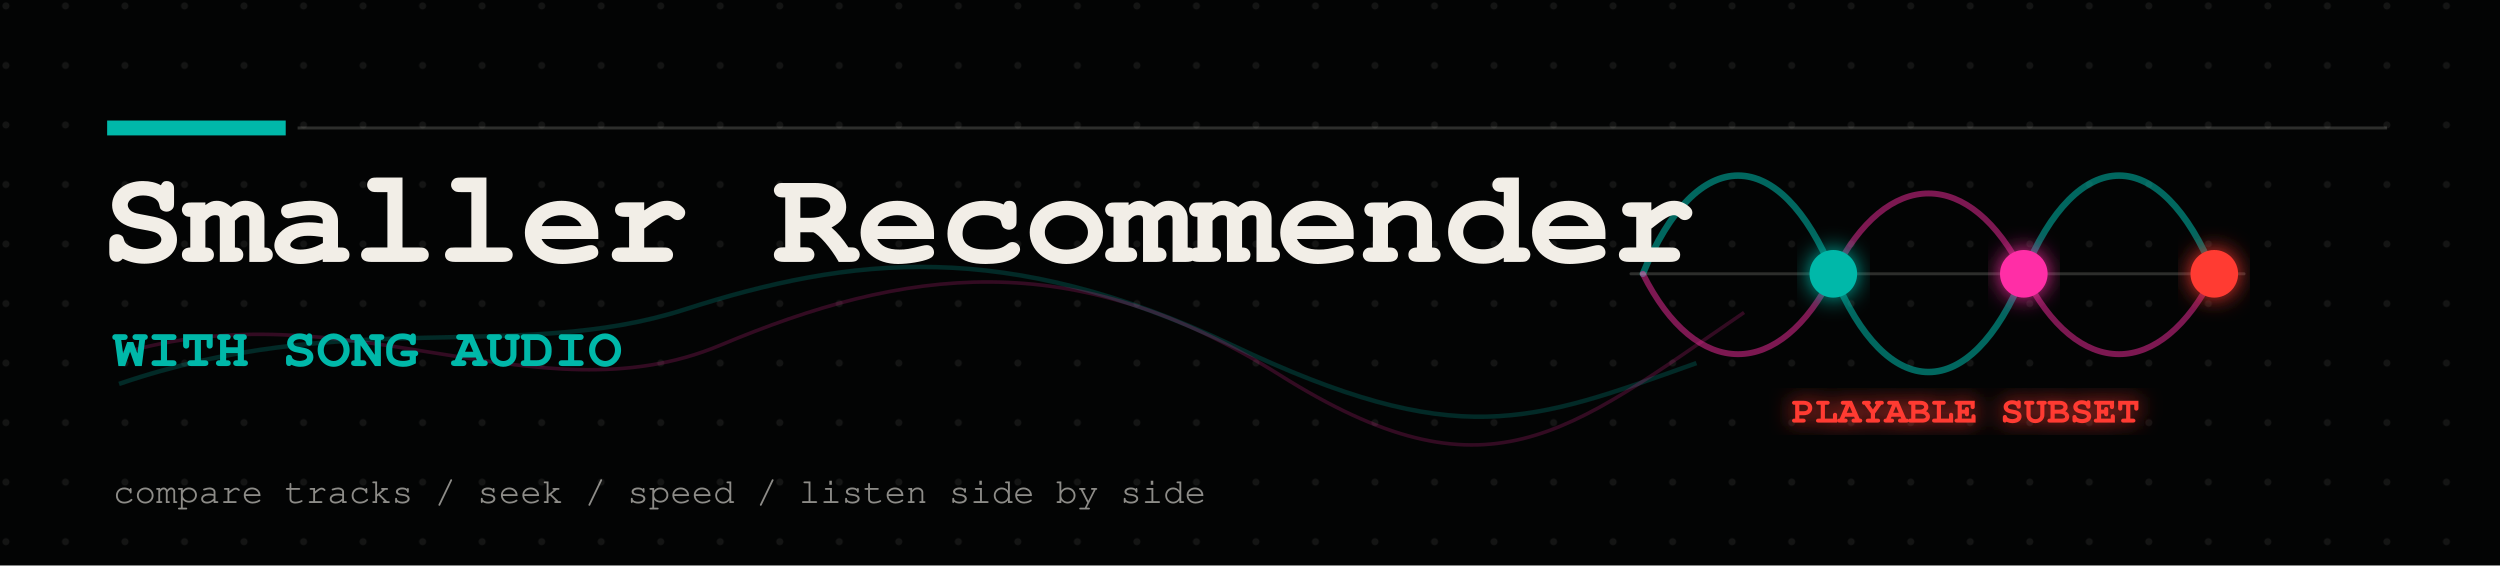
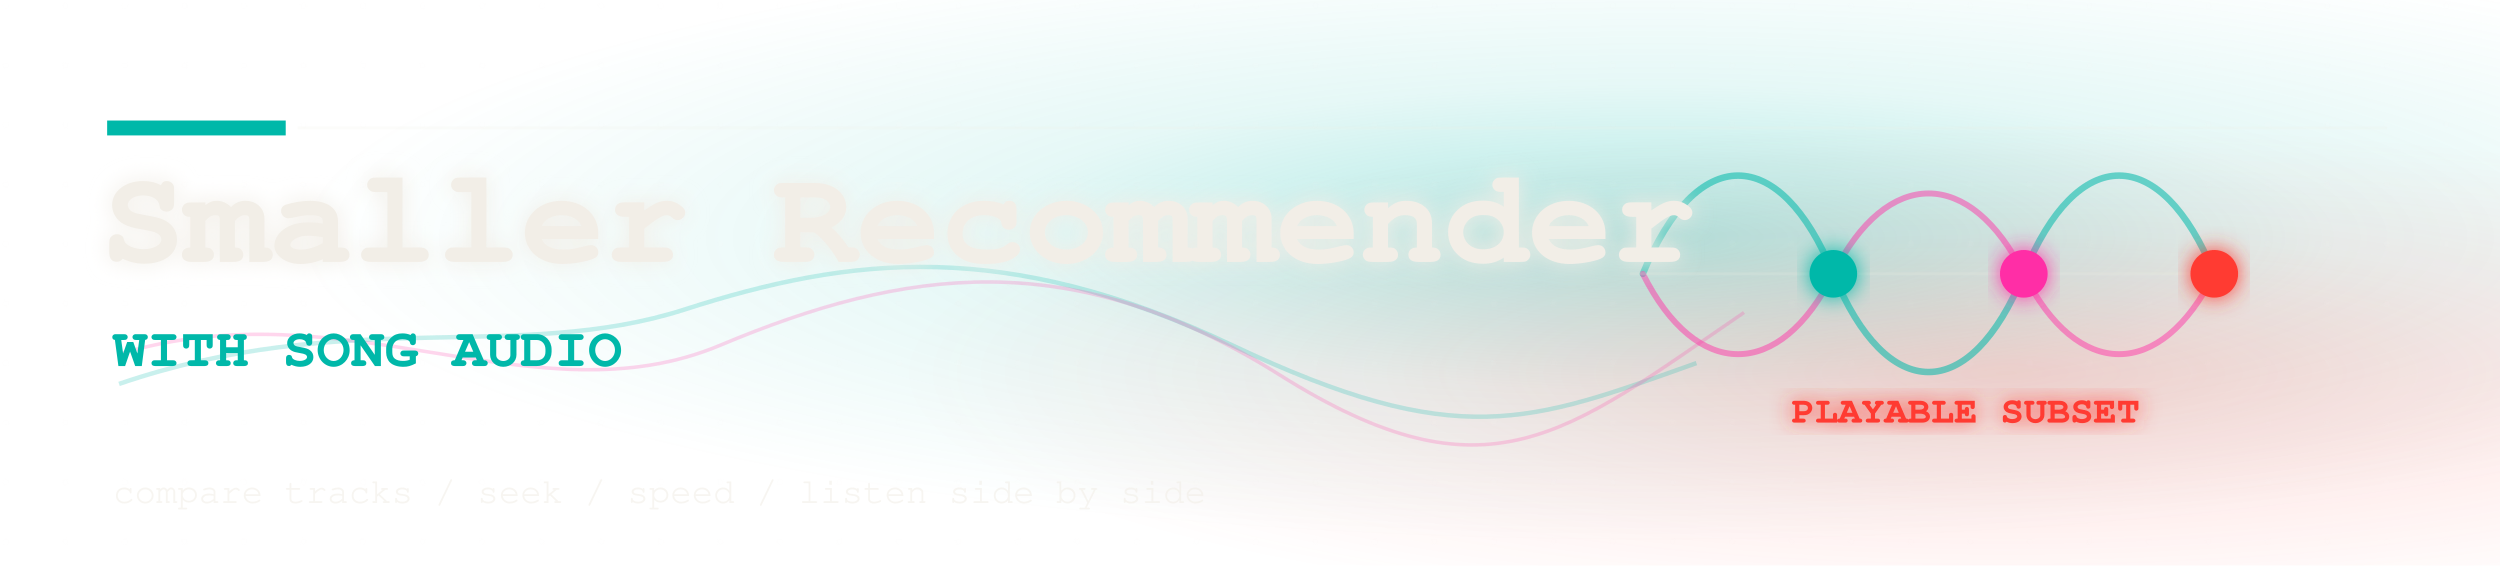
<svg xmlns="http://www.w3.org/2000/svg" viewBox="0 0 840 190" role="img" aria-labelledby="title desc">
  <defs>
    <filter id="pulseGlow" x="-25%" y="-50%" width="150%" height="200%">
      <feGaussianBlur stdDeviation="3.8" result="blur" />
      <feMerge>
        <feMergeNode in="blur" />
        <feMergeNode in="SourceGraphic" />
      </feMerge>
    </filter>
    <linearGradient id="audioRule" x1="0" x2="1" y1="0" y2="0">
      <stop offset="0" stop-color="#00b8a9" />
      <stop offset="0.45" stop-color="#ff2ea6" />
      <stop offset="1" stop-color="#ff3b30" />
    </linearGradient>
    <pattern id="dotField" width="20" height="20" patternUnits="userSpaceOnUse">
      <circle cx="2" cy="2" r="1.2" fill="#f2eee7" fill-opacity="0.14" />
    </pattern>
+     <radialGradient id="ambientAudioTeal" cx="66%" cy="42%" r="54%">
+       <stop offset="0" stop-color="#00b8a9" stop-opacity="0.32" />
+       <stop offset="0.5" stop-color="#00b8a9" stop-opacity="0.1" />
+       <stop offset="1" stop-color="#00b8a9" stop-opacity="0" />
+     </radialGradient>
+     <radialGradient id="ambientAudioRed" cx="80%" cy="66%" r="44%">
+       <stop offset="0" stop-color="#ff3b30" stop-opacity="0.22" />
+       <stop offset="0.56" stop-color="#ff3b30" stop-opacity="0.08" />
+       <stop offset="1" stop-color="#ff3b30" stop-opacity="0" />
+     </radialGradient>
  </defs>
-   <rect width="840" height="190" fill="#030404" />
-   <rect x="0" y="0" width="840" height="190" fill="url(#dotField)" opacity="0.5" />
+   <rect width="840" height="190" fill="url(#ambientAudioTeal)" />
+   <rect width="840" height="190" fill="url(#ambientAudioRed)" />
+   <rect x="0" y="0" width="840" height="190" fill="url(#dotField)" opacity="0.24" />
  <g transform="translate(552 30)" fill="none" stroke-linecap="round">
    <path d="M0 62 C18 18, 46 18, 64 62 S110 106, 128 62 S174 18, 192 62" stroke="#00b8a9" stroke-opacity="0.55" stroke-width="2.2" />
    <path d="M0 62 C18 98, 46 98, 64 62 S110 26, 128 62 S174 98, 192 62" stroke="#ff2ea6" stroke-opacity="0.48" stroke-width="2" />
    <path d="M-4 62H202" stroke="#f2eee7" stroke-opacity="0.18" stroke-width="1" />
    <circle cx="64" cy="62" r="8" fill="#00b8a9" filter="url(#pulseGlow)" />
    <circle cx="128" cy="62" r="8" fill="#ff2ea6" filter="url(#pulseGlow)" />
    <circle cx="192" cy="62" r="8" fill="#ff3b30" filter="url(#pulseGlow)" />
  </g>
  <g opacity="0.76">
    <path d="M40 129 C116 103, 174 122, 230 104 S338 80, 414 116 S514 142, 570 122" fill="none" stroke="#00b8a9" stroke-opacity="0.28" stroke-width="1.5" />
    <path d="M40 119 C116 96, 180 142, 242 116 S360 82, 430 126 S526 146, 586 105" fill="none" stroke="#ff2ea6" stroke-opacity="0.25" stroke-width="1.2" />
  </g>
  <path d="M36 144H528" stroke="url(#audioRule)" stroke-width="4" />
  <path d="M36 43H96" stroke="#00b8a9" stroke-width="5" />
  <path d="M100 43H802" stroke="#f2eee7" stroke-opacity="0.18" stroke-width="1" />
-   <text x="34" y="88" fill="#f2eee7" font-family="Courier" font-size="47" font-weight="700" letter-spacing="0">Smaller Recommender</text>
+   <text x="34" y="88" fill="#f2eee7" font-family="Courier" font-size="47" font-weight="700" letter-spacing="0" filter="url(#pulseGlow)">Smaller Recommender</text>
  <text x="38" y="123" fill="#00b8a9" font-family="Courier" font-size="19" font-weight="700" letter-spacing="0">WITH SONG AUDIO</text>
  <text x="602" y="142" fill="#ff3b30" font-family="Courier" font-size="13" font-weight="700" letter-spacing="0" filter="url(#pulseGlow)">PLAYABLE SUBSET</text>
  <text x="38" y="169" fill="#f2eee7" fill-opacity="0.58" font-family="Courier" font-size="12" font-weight="400" letter-spacing="0">compare tracks / seek / speed / listen side by side</text>
</svg>
